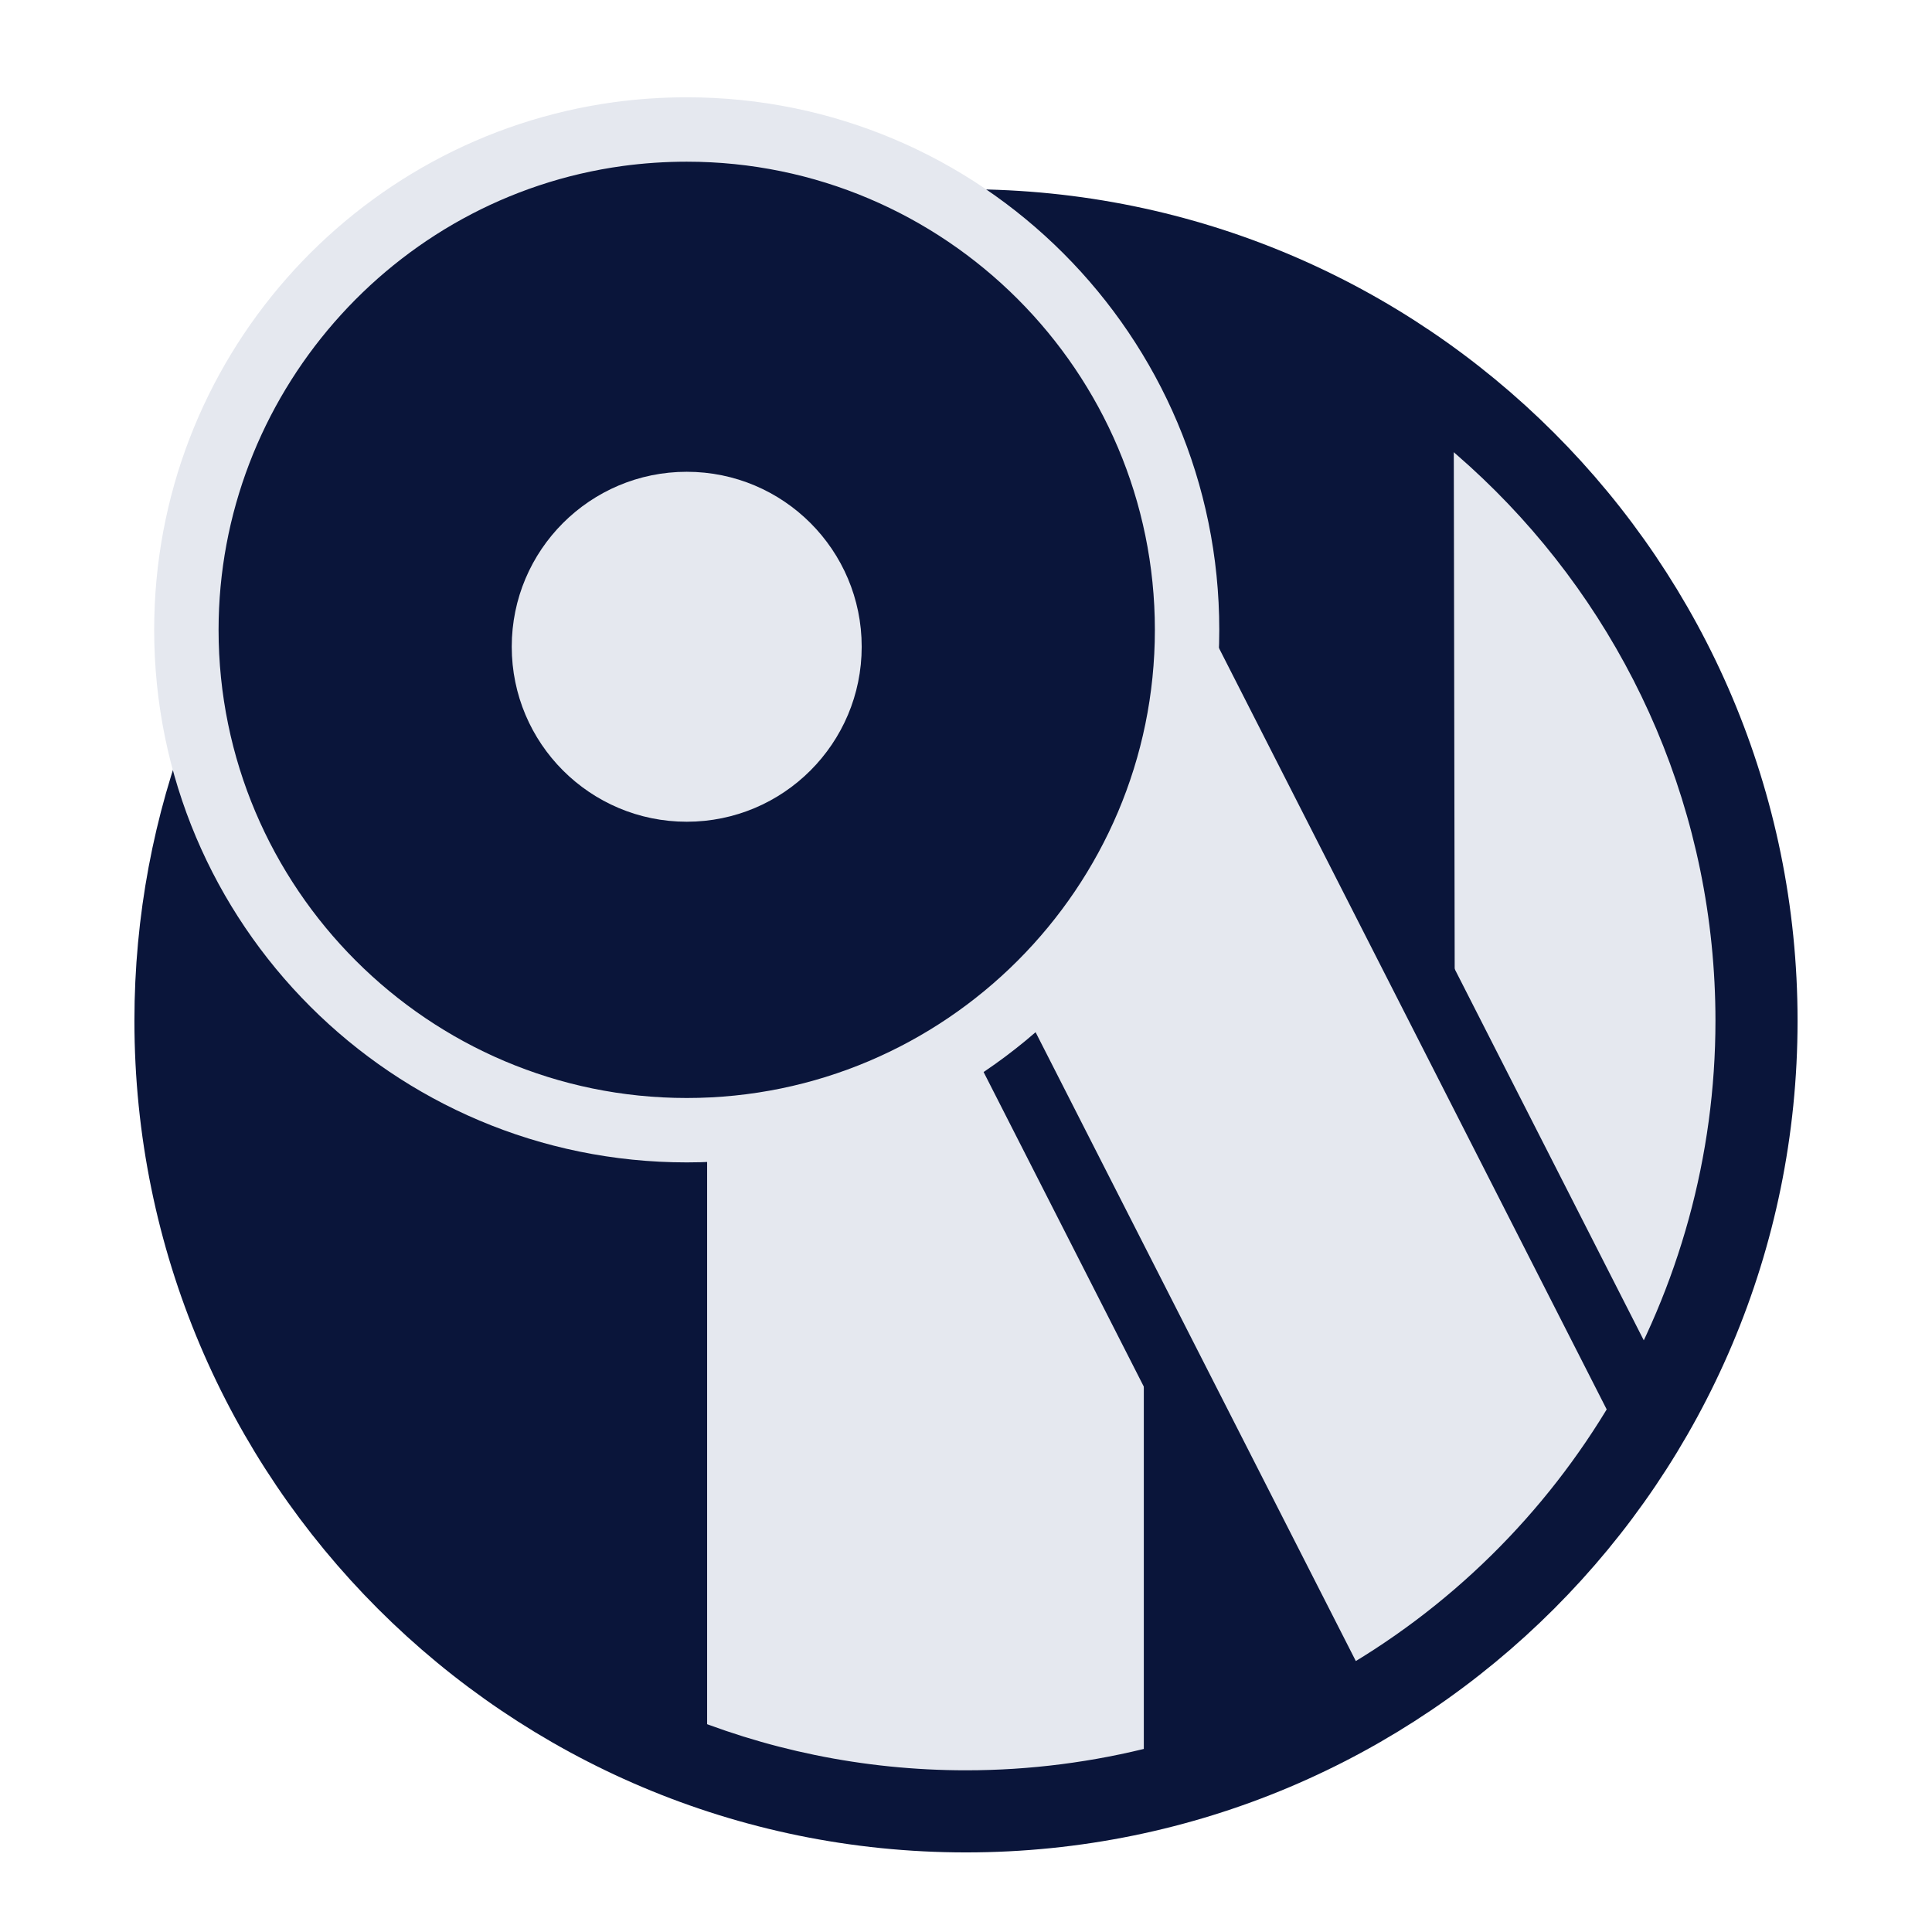
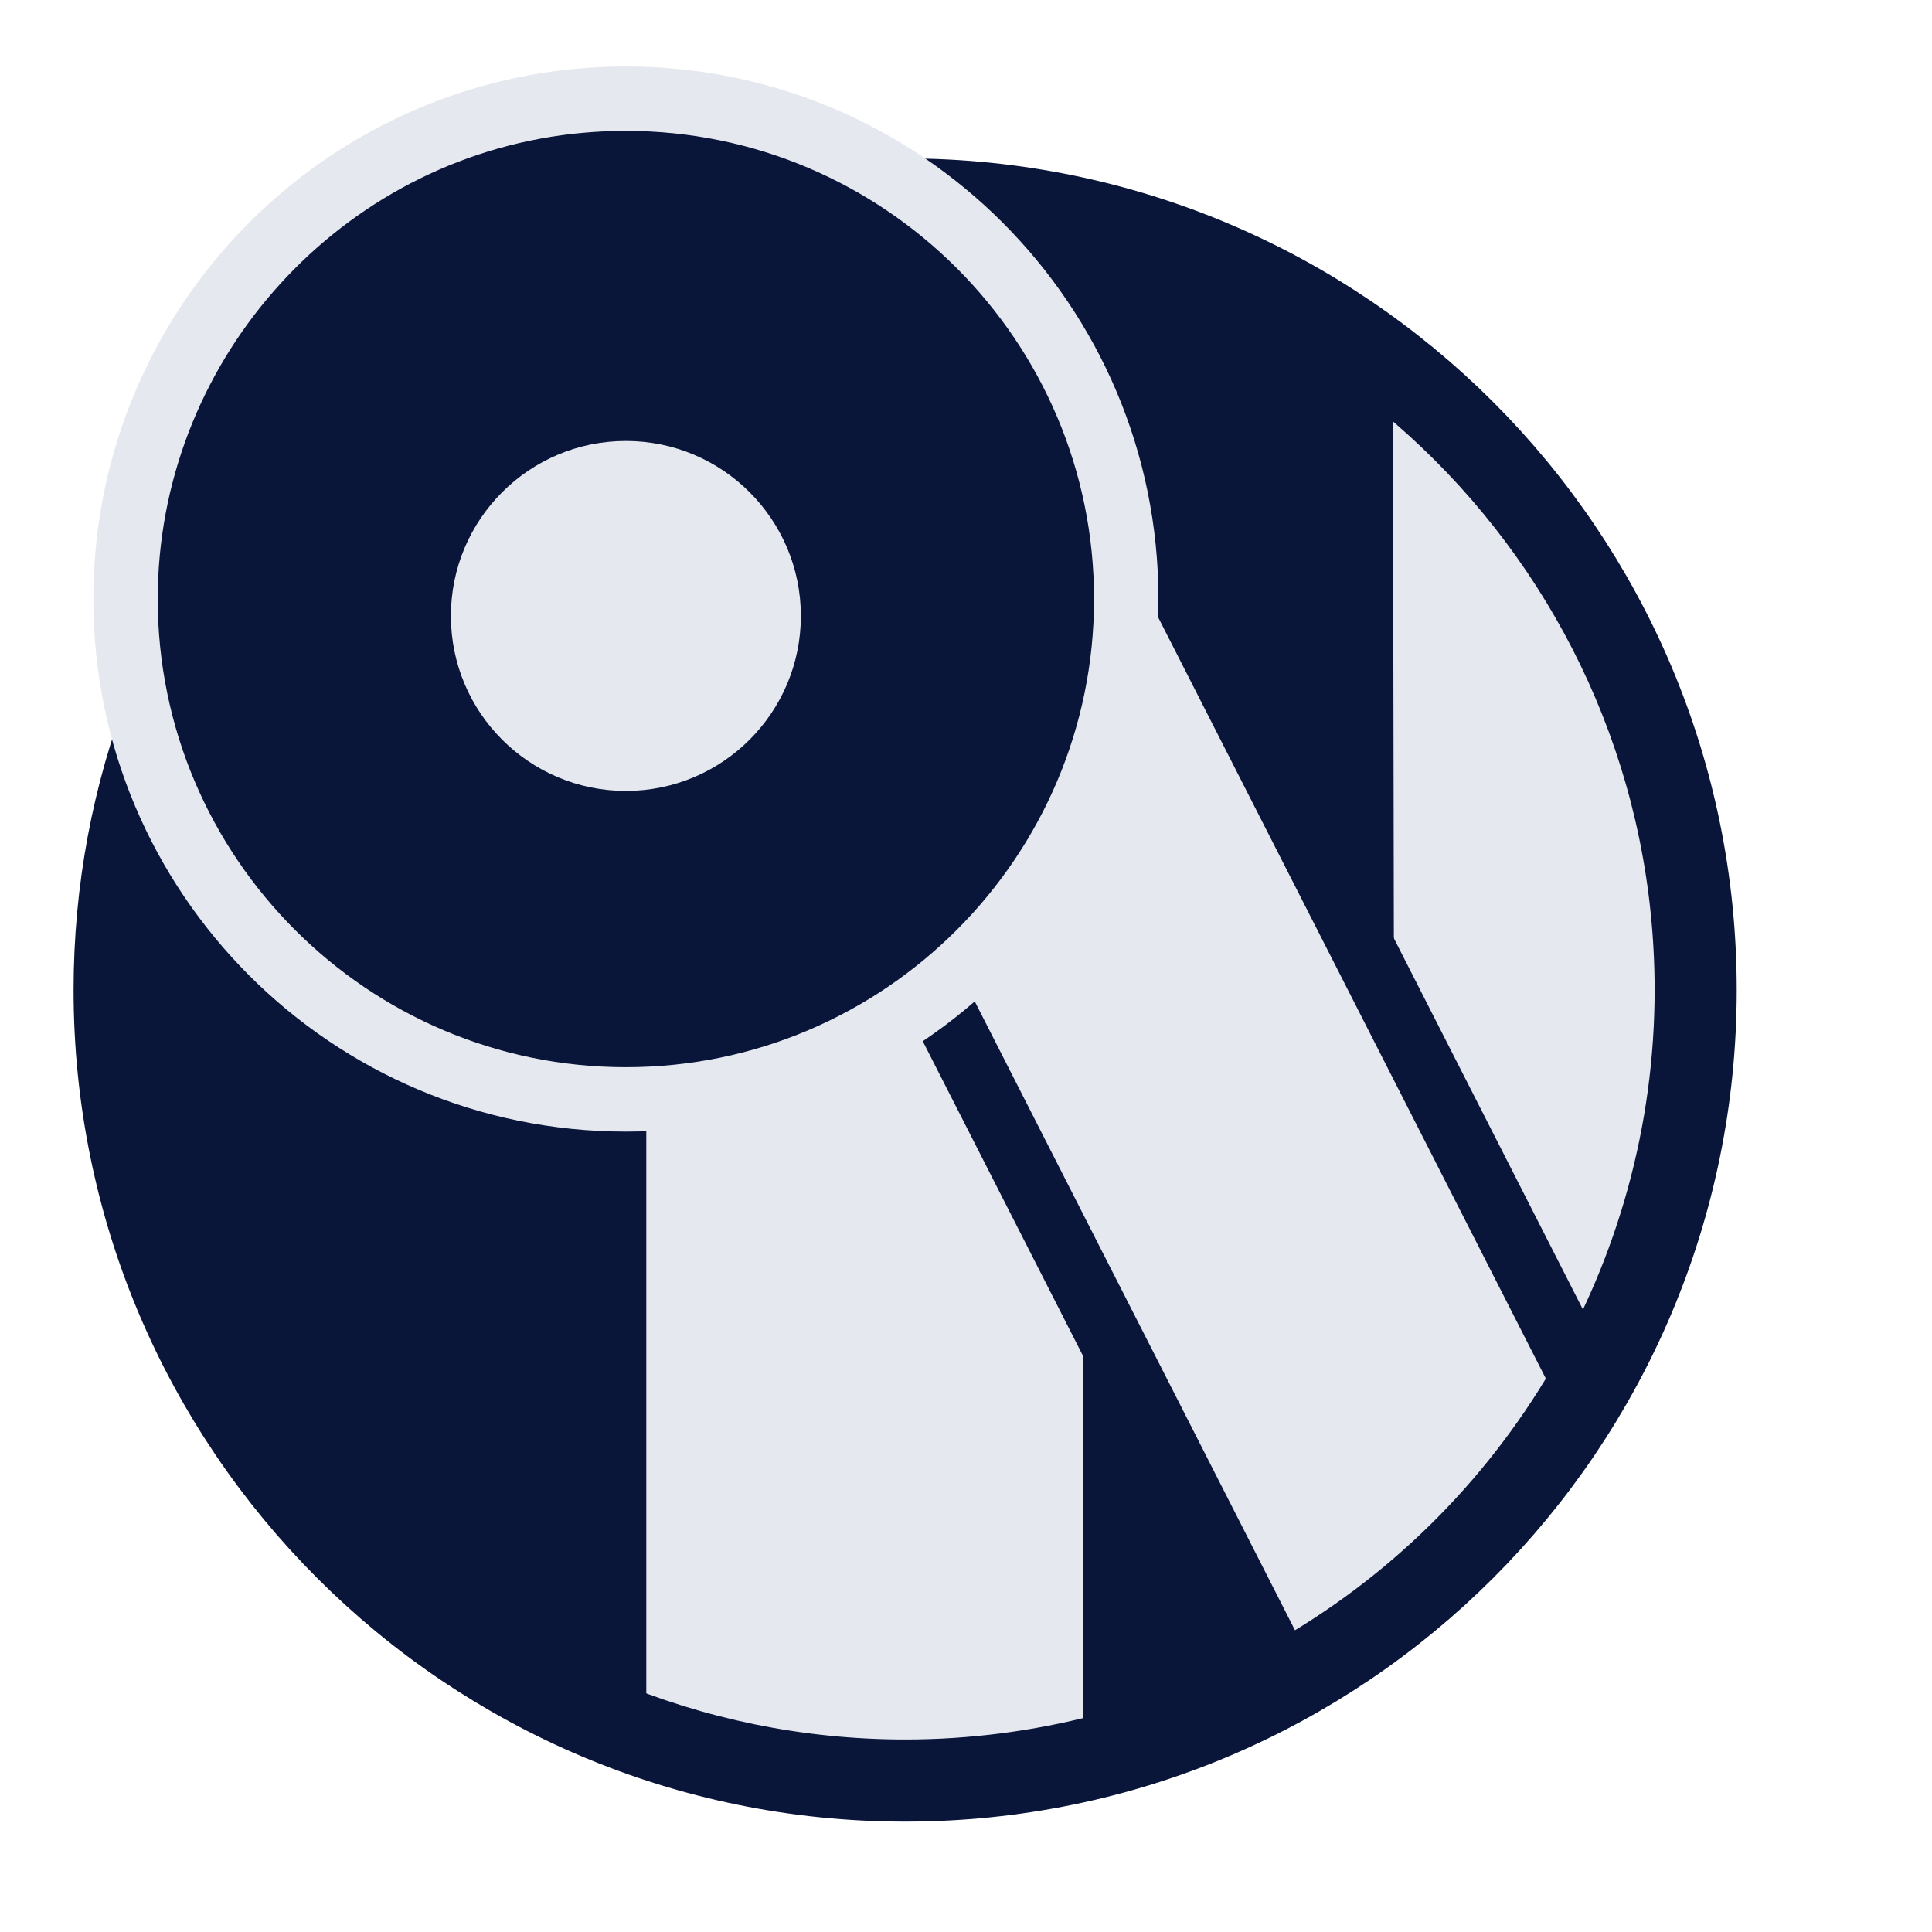
- <svg xmlns="http://www.w3.org/2000/svg" xmlns:xlink="http://www.w3.org/1999/xlink" version="1.1" id="Layer_1" x="0px" y="0px" width="180px" height="180px" viewBox="79.875 66 180 180" enable-background="new 79.875 66 180 180" xml:space="preserve">
+ <svg xmlns="http://www.w3.org/2000/svg" xmlns:xlink="http://www.w3.org/1999/xlink" version="1.1" id="Layer_1" x="0px" y="0px" width="180px" height="180px" viewBox="0 0 180 180" enable-background="new 0 0 180 180" xml:space="preserve">
  <g id="Layer_2">
    <g>
      <g>
        <g>
-           <path id="SVGID_5_" fill="#0A153A" d="M243.85,161.107c0,40.857-33.116,73.978-73.977,73.978      c-40.855,0-73.975-33.119-73.975-73.978c0-37.424,27.795-68.36,63.867-73.291c3.307-0.451,6.678-0.686,10.107-0.686      C210.733,87.131,243.85,120.252,243.85,161.107z" />
+           <path id="SVGID_5_" fill="#0A153A" d="M158.307,92.237c0,40.856-33.115,73.978-73.977,73.978      c-40.855,0-73.975-33.119-73.975-73.978c0-37.424,27.795-68.36,63.867-73.292c3.307-0.451,6.678-0.686,10.106-0.686      C125.189,18.261,158.307,51.382,158.307,92.237z" />
        </g>
        <g>
-           <defs>
-             <path id="SVGID_2_" d="M243.85,161.107c0,40.857-33.116,73.978-73.977,73.978c-40.855,0-73.975-33.119-73.975-73.978       c0-37.424,27.795-68.36,63.867-73.291c3.307-0.451,6.678-0.686,10.107-0.686C210.733,87.131,243.85,120.252,243.85,161.107z" />
-           </defs>
-           <clipPath id="SVGID_3_">
-             <use xlink:href="#SVGID_2_" overflow="visible" />
-           </clipPath>
-           <polyline clip-path="url(#SVGID_3_)" fill="none" stroke="#213468" stroke-width="4.01" stroke-miterlimit="10" points="      270.676,72.721 270.676,250.918 136.817,250.918     " />
-         </g>
-         <g>
-           <defs>
-             <path id="SVGID_4_" d="M243.85,161.107c0,40.857-33.116,73.978-73.977,73.978c-40.855,0-73.975-33.119-73.975-73.978       c0-37.424,27.795-68.36,63.867-73.291c3.307-0.451,6.678-0.686,10.107-0.686C210.733,87.131,243.85,120.252,243.85,161.107z" />
-           </defs>
-           <clipPath id="SVGID_6_">
-             <use xlink:href="#SVGID_4_" overflow="visible" />
-           </clipPath>
-           <rect x="90.132" y="144.805" clip-path="url(#SVGID_6_)" fill="#0A153A" width="46.686" height="107.926" />
-         </g>
-         <g>
-           <defs>
-             <path id="SVGID_7_" d="M243.85,161.107c0,40.857-33.116,73.978-73.977,73.978c-40.855,0-73.975-33.119-73.975-73.978       c0-37.424,27.795-68.36,63.867-73.291c3.307-0.451,6.678-0.686,10.107-0.686C210.733,87.131,243.85,120.252,243.85,161.107z" />
-           </defs>
-           <clipPath id="SVGID_8_">
-             <use xlink:href="#SVGID_7_" overflow="visible" />
-           </clipPath>
-           <g clip-path="url(#SVGID_8_)">
-             <rect x="212.39" y="73.032" transform="matrix(-1 0.0017 -0.0017 -1 462.1984 300.907)" fill="#E5E8EF" width="37.162" height="155.239" />
-             <path fill="#0A153A" d="M212.528,231.294c-0.794,0-1.556-0.313-2.117-0.875c-0.563-0.562-0.882-1.324-0.883-2.12       l-0.267-155.237c-0.004-1.656,1.338-3.002,2.994-3.005l37.16-0.064c0.001,0,0.004,0,0.006,0c1.653,0,2.996,1.341,3,2.995       l0.27,155.237c0.001,0.795-0.312,1.559-0.875,2.122c-0.562,0.564-1.324,0.882-2.12,0.884l-37.162,0.063       C212.532,231.294,212.53,231.294,212.528,231.294z M215.266,76.052l0.258,149.237l31.162-0.055l-0.26-149.237L215.266,76.052z" />
+           <g>
+             <defs>
+               <path id="SVGID_2_" d="M158.307,92.237c0,40.856-33.115,73.978-73.977,73.978c-40.855,0-73.975-33.119-73.975-73.978        c0-37.424,27.795-68.36,63.867-73.292c3.307-0.451,6.678-0.686,10.106-0.686C125.189,18.261,158.307,51.382,158.307,92.237z" />
+             </defs>
+             <clipPath id="SVGID_3_">
+               <use xlink:href="#SVGID_2_" overflow="visible" />
+             </clipPath>
+             <polyline clip-path="url(#SVGID_3_)" fill="none" stroke="#213468" stroke-width="4.01" stroke-miterlimit="10" points="       185.133,3.851 185.133,182.048 51.273,182.048      " />
          </g>
        </g>
        <g>
-           <defs>
-             <path id="SVGID_9_" d="M243.85,161.107c0,40.857-33.116,73.978-73.977,73.978c-40.855,0-73.975-33.119-73.975-73.978       c0-37.424,27.795-68.36,63.867-73.291c3.307-0.451,6.678-0.686,10.107-0.686C210.733,87.131,243.85,120.252,243.85,161.107z" />
-           </defs>
-           <clipPath id="SVGID_10_">
-             <use xlink:href="#SVGID_9_" overflow="visible" />
-           </clipPath>
-           <g clip-path="url(#SVGID_10_)">
-             <rect x="142.756" y="107.578" fill="#E5E8EF" width="46.686" height="176.183" />
-             <path fill="#0A153A" d="M189.441,286.761h-46.686c-1.657,0-3-1.343-3-3V107.578c0-1.657,1.343-3,3-3h46.686       c1.656,0,3,1.343,3,3v176.183C192.441,285.418,191.098,286.761,189.441,286.761z M145.756,280.761h40.686V110.578h-40.686       V280.761z" />
+           <g>
+             <defs>
+               <path id="SVGID_4_" d="M158.307,92.237c0,40.856-33.115,73.978-73.977,73.978c-40.855,0-73.975-33.119-73.975-73.978        c0-37.424,27.795-68.36,63.867-73.292c3.307-0.451,6.678-0.686,10.106-0.686C125.189,18.261,158.307,51.382,158.307,92.237z" />
+             </defs>
+             <clipPath id="SVGID_6_">
+               <use xlink:href="#SVGID_4_" overflow="visible" />
+             </clipPath>
+             <rect x="4.589" y="75.935" clip-path="url(#SVGID_6_)" fill="#0A153A" width="46.687" height="107.926" />
          </g>
        </g>
        <g>
-           <defs>
-             <path id="SVGID_11_" d="M243.85,161.107c0,40.857-33.116,73.978-73.977,73.978c-40.855,0-73.975-33.119-73.975-73.978       c0-37.424,27.795-68.36,63.867-73.291c3.307-0.451,6.678-0.686,10.107-0.686C210.733,87.131,243.85,120.252,243.85,161.107z" />
-           </defs>
-           <clipPath id="SVGID_12_">
-             <use xlink:href="#SVGID_11_" overflow="visible" />
-           </clipPath>
-           <g clip-path="url(#SVGID_12_)">
-             <rect x="174.737" y="92.272" transform="matrix(-0.8911 0.4538 -0.4538 -0.8911 438.9883 216.8916)" fill="#E5E8EF" width="37.467" height="137.691" />
-             <path fill="#0A153A" d="M206.711,234.992l-65.207-128.045l38.732-19.726l65.206,128.042L206.711,234.992z M149.574,109.57       l59.76,117.352l28.04-14.279l-59.761-117.35L149.574,109.57z" />
+           <g>
+             <defs>
+               <path id="SVGID_7_" d="M158.307,92.237c0,40.856-33.115,73.978-73.977,73.978c-40.855,0-73.975-33.119-73.975-73.978        c0-37.424,27.795-68.36,63.867-73.292c3.307-0.451,6.678-0.686,10.106-0.686C125.189,18.261,158.307,51.382,158.307,92.237z" />
+             </defs>
+             <clipPath id="SVGID_8_">
+               <use xlink:href="#SVGID_7_" overflow="visible" />
+             </clipPath>
+             <g clip-path="url(#SVGID_8_)">
+               <rect x="126.847" y="4.159" transform="matrix(1 -0.0017 0.0017 1 -0.1373 0.2447)" fill="#E5E8EF" width="37.161" height="155.239" />
+               <path fill="#0A153A" d="M126.984,162.424c-0.793,0-1.555-0.313-2.116-0.875c-0.563-0.562-0.882-1.324-0.884-2.12        L123.719,4.192c-0.005-1.656,1.338-3.002,2.993-3.005l37.16-0.064c0.001,0,0.004,0,0.006,0c1.653,0,2.996,1.341,3,2.995        l0.271,155.236c0,0.795-0.312,1.56-0.875,2.123s-1.324,0.881-2.121,0.883l-37.161,0.063        C126.989,162.424,126.986,162.424,126.984,162.424z M129.723,7.182l0.258,149.237l31.162-0.055l-0.26-149.237L129.723,7.182z" />
+             </g>
          </g>
        </g>
        <g>
-           <path id="SVGID_1_" fill="none" stroke="#0A153A" stroke-width="7" stroke-miterlimit="10" d="M243.85,161.107      c0,40.857-33.116,73.978-73.977,73.978c-40.855,0-73.975-33.119-73.975-73.978c0-37.424,27.795-68.36,63.867-73.291      c3.307-0.451,6.678-0.686,10.107-0.686C210.733,87.131,243.85,120.252,243.85,161.107z" />
+           <g>
+             <defs>
+               <path id="SVGID_9_" d="M158.307,92.237c0,40.856-33.115,73.978-73.977,73.978c-40.855,0-73.975-33.119-73.975-73.978        c0-37.424,27.795-68.36,63.867-73.292c3.307-0.451,6.678-0.686,10.106-0.686C125.189,18.261,158.307,51.382,158.307,92.237z" />
+             </defs>
+             <clipPath id="SVGID_10_">
+               <use xlink:href="#SVGID_9_" overflow="visible" />
+             </clipPath>
+             <g clip-path="url(#SVGID_10_)">
+               <rect x="57.213" y="38.708" fill="#E5E8EF" width="46.686" height="176.183" />
+               <path fill="#0A153A" d="M103.898,217.891H57.212c-1.657,0-3-1.343-3-3V38.708c0-1.657,1.343-3,3-3h46.687c1.656,0,3,1.343,3,3        v176.183C106.898,216.548,105.555,217.891,103.898,217.891z M60.213,211.891h40.686V41.708H60.213V211.891z" />
+             </g>
+           </g>
+         </g>
+         <g>
+           <g>
+             <defs>
+               <path id="SVGID_11_" d="M158.307,92.237c0,40.856-33.115,73.978-73.977,73.978c-40.855,0-73.975-33.119-73.975-73.978        c0-37.424,27.795-68.36,63.867-73.292c3.307-0.451,6.678-0.686,10.106-0.686C125.189,18.261,158.307,51.382,158.307,92.237z" />
+             </defs>
+             <clipPath id="SVGID_12_">
+               <use xlink:href="#SVGID_11_" overflow="visible" />
+             </clipPath>
+             <g clip-path="url(#SVGID_12_)">
+               <rect x="89.195" y="23.401" transform="matrix(0.8911 -0.4538 0.4538 0.8911 -30.1089 59.0251)" fill="#E5E8EF" width="37.467" height="137.691" />
+               <path fill="#0A153A" d="M121.168,166.122L55.961,38.077l38.732-19.726l65.205,128.042L121.168,166.122z M64.031,40.7        l59.76,117.352l28.04-14.279L92.07,26.423L64.031,40.7z" />
+             </g>
+           </g>
+         </g>
+         <g>
+           <path id="SVGID_1_" fill="none" stroke="#0A153A" stroke-width="7" stroke-miterlimit="10" d="M158.307,92.237      c0,40.856-33.115,73.978-73.977,73.978c-40.855,0-73.975-33.119-73.975-73.978c0-37.424,27.795-68.36,63.867-73.292      c3.307-0.451,6.678-0.686,10.106-0.686C125.189,18.261,158.307,51.382,158.307,92.237z" />
        </g>
      </g>
-       <path fill="#0A153A" d="M169.878,91.28c38.5,0,69.822,31.324,69.822,69.826c0,25.272-13.716,48.644-35.793,60.989    c-10.344,5.782-22.11,8.84-34.029,8.84c-38.503,0-69.828-31.326-69.828-69.829C100.05,122.605,131.375,91.28,169.878,91.28     M169.878,85.28c-41.881,0-75.828,33.947-75.828,75.826c0,41.88,33.947,75.829,75.828,75.829c13.417,0,26.021-3.488,36.958-9.603    c23.19-12.97,38.864-37.769,38.864-66.228C245.7,119.229,211.754,85.28,169.878,85.28L169.878,85.28z" />
+       <path fill="#0A153A" d="M84.335,22.41c38.5,0,69.822,31.323,69.822,69.825c0,25.272-13.716,48.645-35.793,60.989    c-10.345,5.782-22.11,8.841-34.029,8.841c-38.503,0-69.828-31.326-69.828-69.83C14.507,53.735,45.832,22.41,84.335,22.41     M84.335,16.41c-41.881,0-75.828,33.946-75.828,75.825c0,41.881,33.947,75.83,75.828,75.83c13.417,0,26.021-3.488,36.958-9.604    c23.189-12.971,38.864-37.77,38.864-66.229C160.157,50.358,126.211,16.41,84.335,16.41L84.335,16.41z" />
      <g>
        <g>
-           <path fill="#0A153A" d="M143.858,171.299c-25.706,0-46.619-20.912-46.619-46.617c0-23.196,17.302-43.053,40.244-46.188      c2.101-0.284,4.247-0.43,6.375-0.43c25.704,0,46.614,20.912,46.614,46.617S169.562,171.299,143.858,171.299z" />
-           <path fill="#E5E8EF" d="M143.858,81.064c24.05,0,43.614,19.566,43.614,43.617s-19.564,43.617-43.614,43.617      c-24.052,0-43.619-19.566-43.619-43.617c0-21.704,16.187-40.282,37.644-43.215C139.853,81.199,141.864,81.064,143.858,81.064       M143.858,75.064c-2.305,0-4.562,0.156-6.781,0.457c-24.197,3.308-42.838,24.058-42.838,49.16      c0,27.4,22.215,49.617,49.619,49.617c27.4,0,49.614-22.217,49.614-49.617C193.473,97.276,171.259,75.064,143.858,75.064      L143.858,75.064z" />
+           <path fill="#0A153A" d="M58.314,102.429c-25.705,0-46.619-20.912-46.619-46.617c0-23.195,17.303-43.053,40.244-46.188      c2.102-0.284,4.248-0.43,6.375-0.43c25.705,0,46.615,20.913,46.615,46.618C104.93,81.516,84.02,102.429,58.314,102.429z" />
+           <path fill="#E5E8EF" d="M58.314,12.194c24.051,0,43.615,19.566,43.615,43.618c0,24.051-19.564,43.616-43.615,43.616      S14.695,79.862,14.695,55.812c0-21.705,16.188-40.283,37.645-43.216C54.311,12.329,56.32,12.194,58.314,12.194 M58.314,6.194      c-2.305,0-4.562,0.156-6.78,0.457C27.337,9.959,8.695,30.709,8.695,55.812c0,27.399,22.216,49.616,49.619,49.616      c27.4,0,49.615-22.217,49.615-49.616C107.93,28.405,85.716,6.194,58.314,6.194L58.314,6.194z" />
        </g>
        <g>
-           <path fill="#E5E8EF" d="M143.858,139.559c-7.337,0-13.305-5.969-13.305-13.305c0-7.333,5.968-13.299,13.305-13.299      c7.333,0,13.299,5.966,13.299,13.299C157.157,133.59,151.191,139.559,143.858,139.559z" />
-           <path fill="#E5E8EF" d="M143.858,115.955c5.679,0,10.299,4.619,10.299,10.299c0,5.682-4.62,10.305-10.299,10.305      c-5.683,0-10.305-4.623-10.305-10.305C133.553,120.574,138.176,115.955,143.858,115.955 M143.858,109.955      c-9.004,0-16.305,7.297-16.305,16.299c0,9.008,7.301,16.305,16.305,16.305c9.002,0,16.299-7.297,16.299-16.305      C160.157,117.252,152.86,109.955,143.858,109.955L143.858,109.955z" />
+           <path fill="#E5E8EF" d="M58.314,70.688c-7.336,0-13.305-5.969-13.305-13.305c0-7.333,5.969-13.299,13.305-13.299      c7.334,0,13.3,5.966,13.3,13.299C71.614,64.72,65.648,70.688,58.314,70.688z" />
+           <path fill="#E5E8EF" d="M58.314,47.085c5.68,0,10.3,4.619,10.3,10.299c0,5.682-4.62,10.305-10.3,10.305      c-5.683,0-10.305-4.623-10.305-10.305C48.01,51.704,52.633,47.085,58.314,47.085 M58.314,41.085      c-9.004,0-16.305,7.297-16.305,16.299c0,9.008,7.301,16.305,16.305,16.305c9.002,0,16.3-7.297,16.3-16.305      C74.614,48.382,67.316,41.085,58.314,41.085L58.314,41.085z" />
        </g>
      </g>
    </g>
  </g>
</svg>
